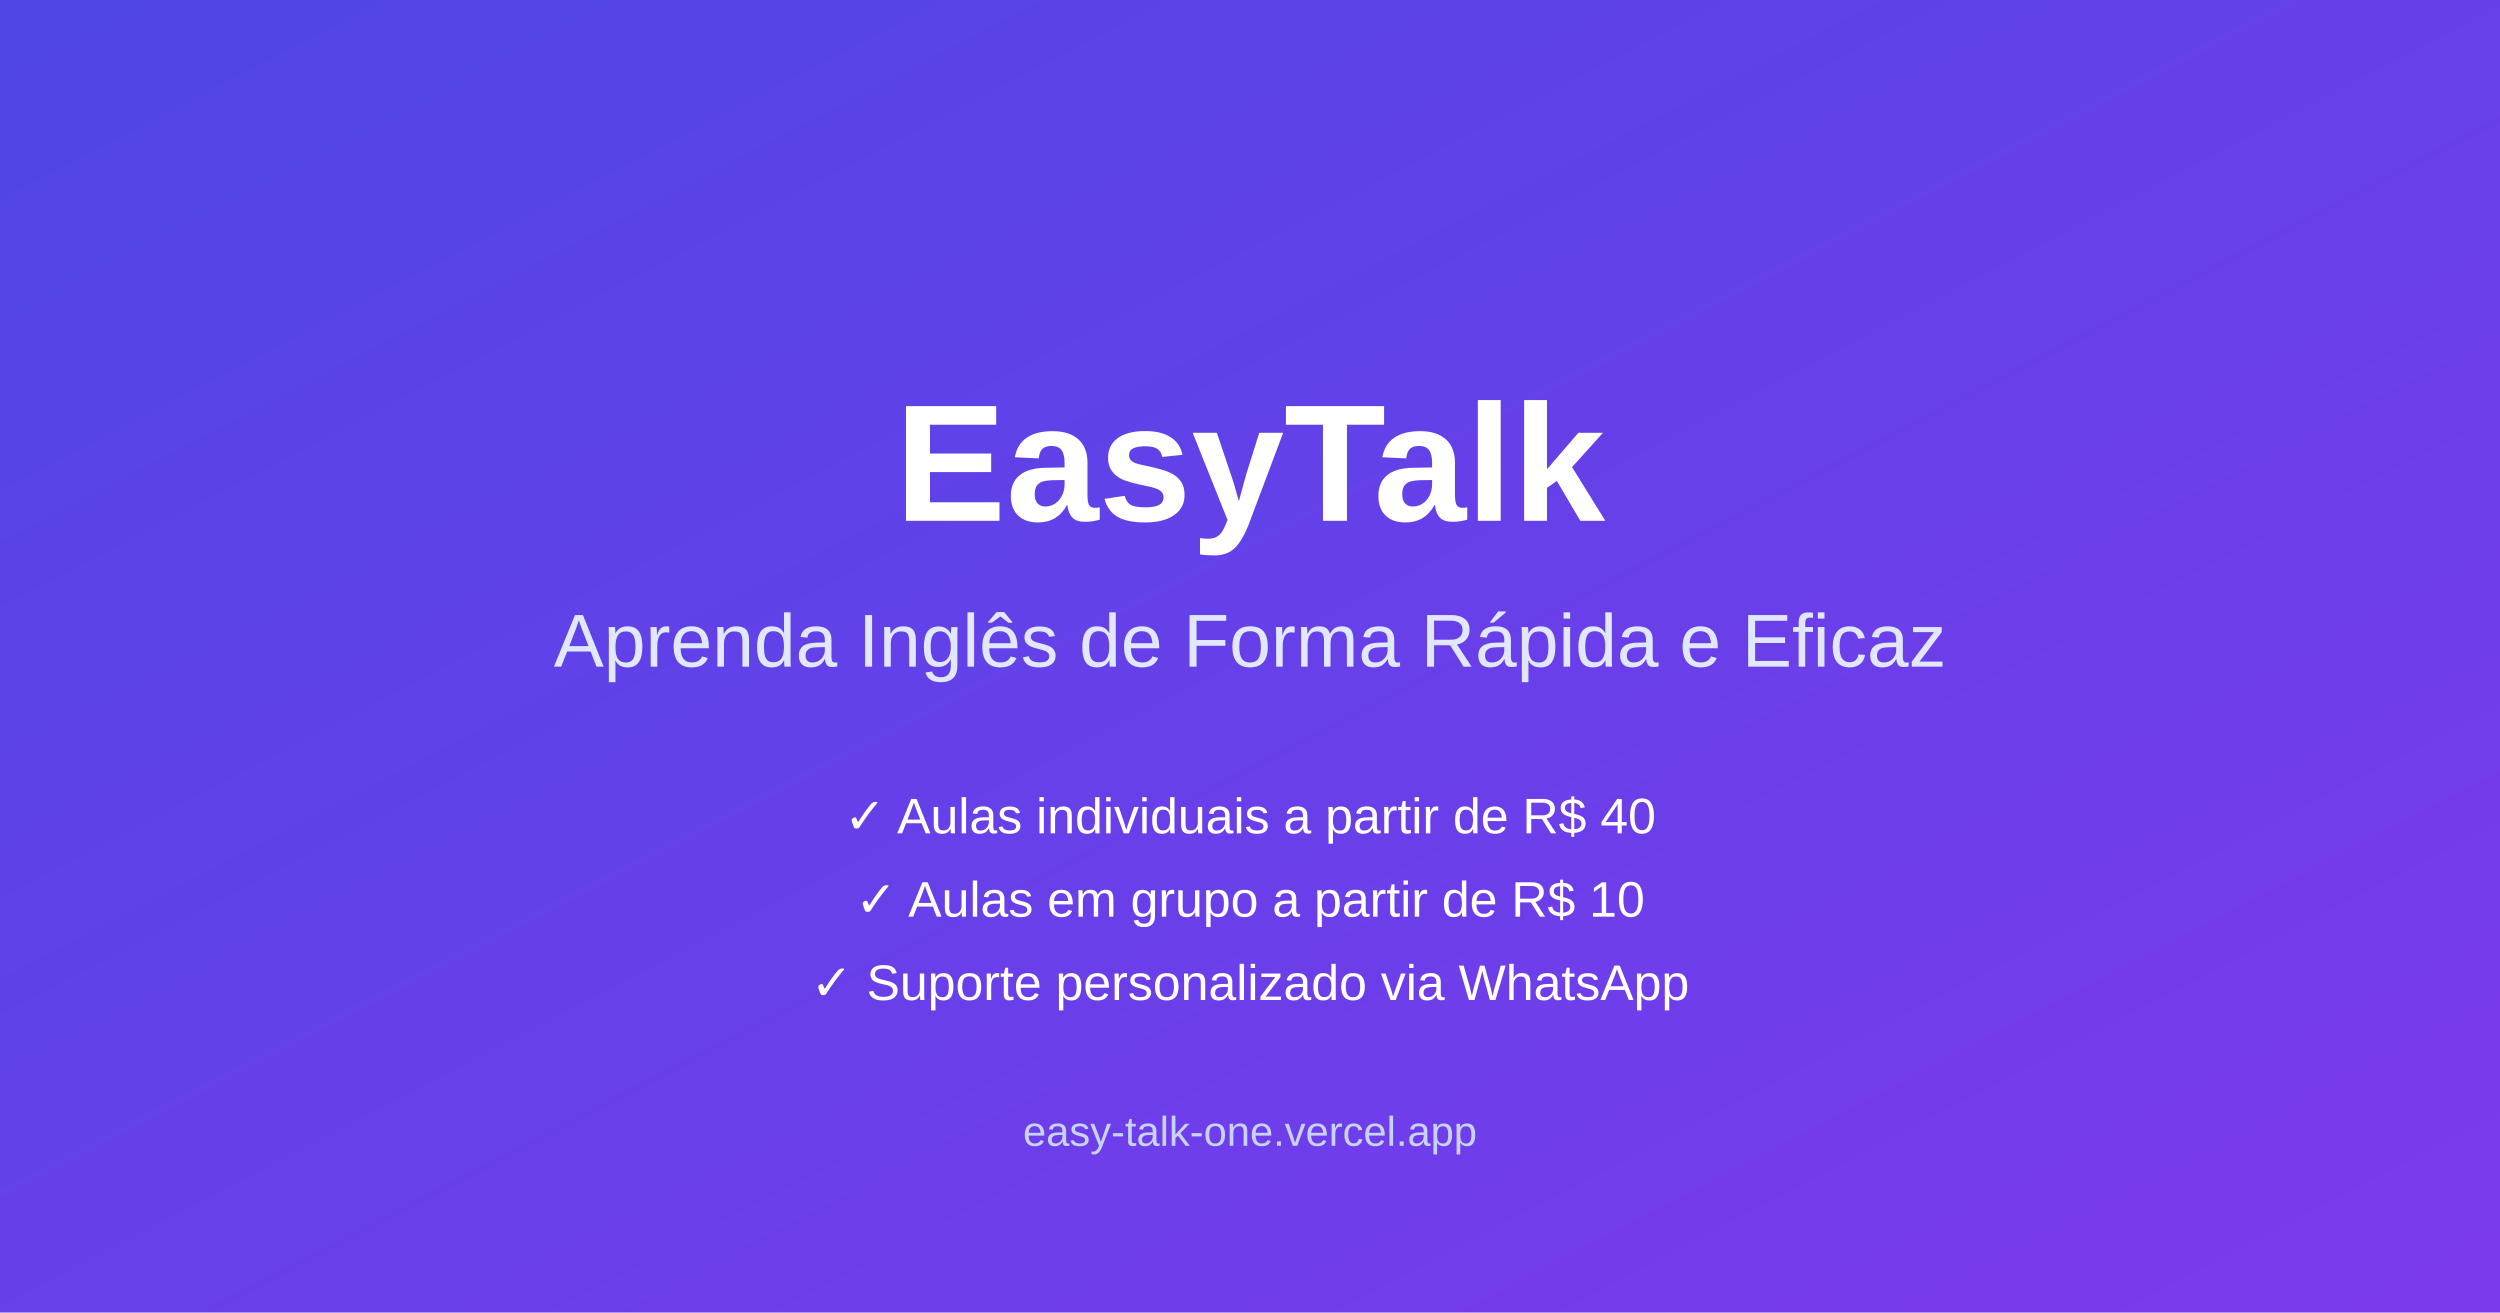
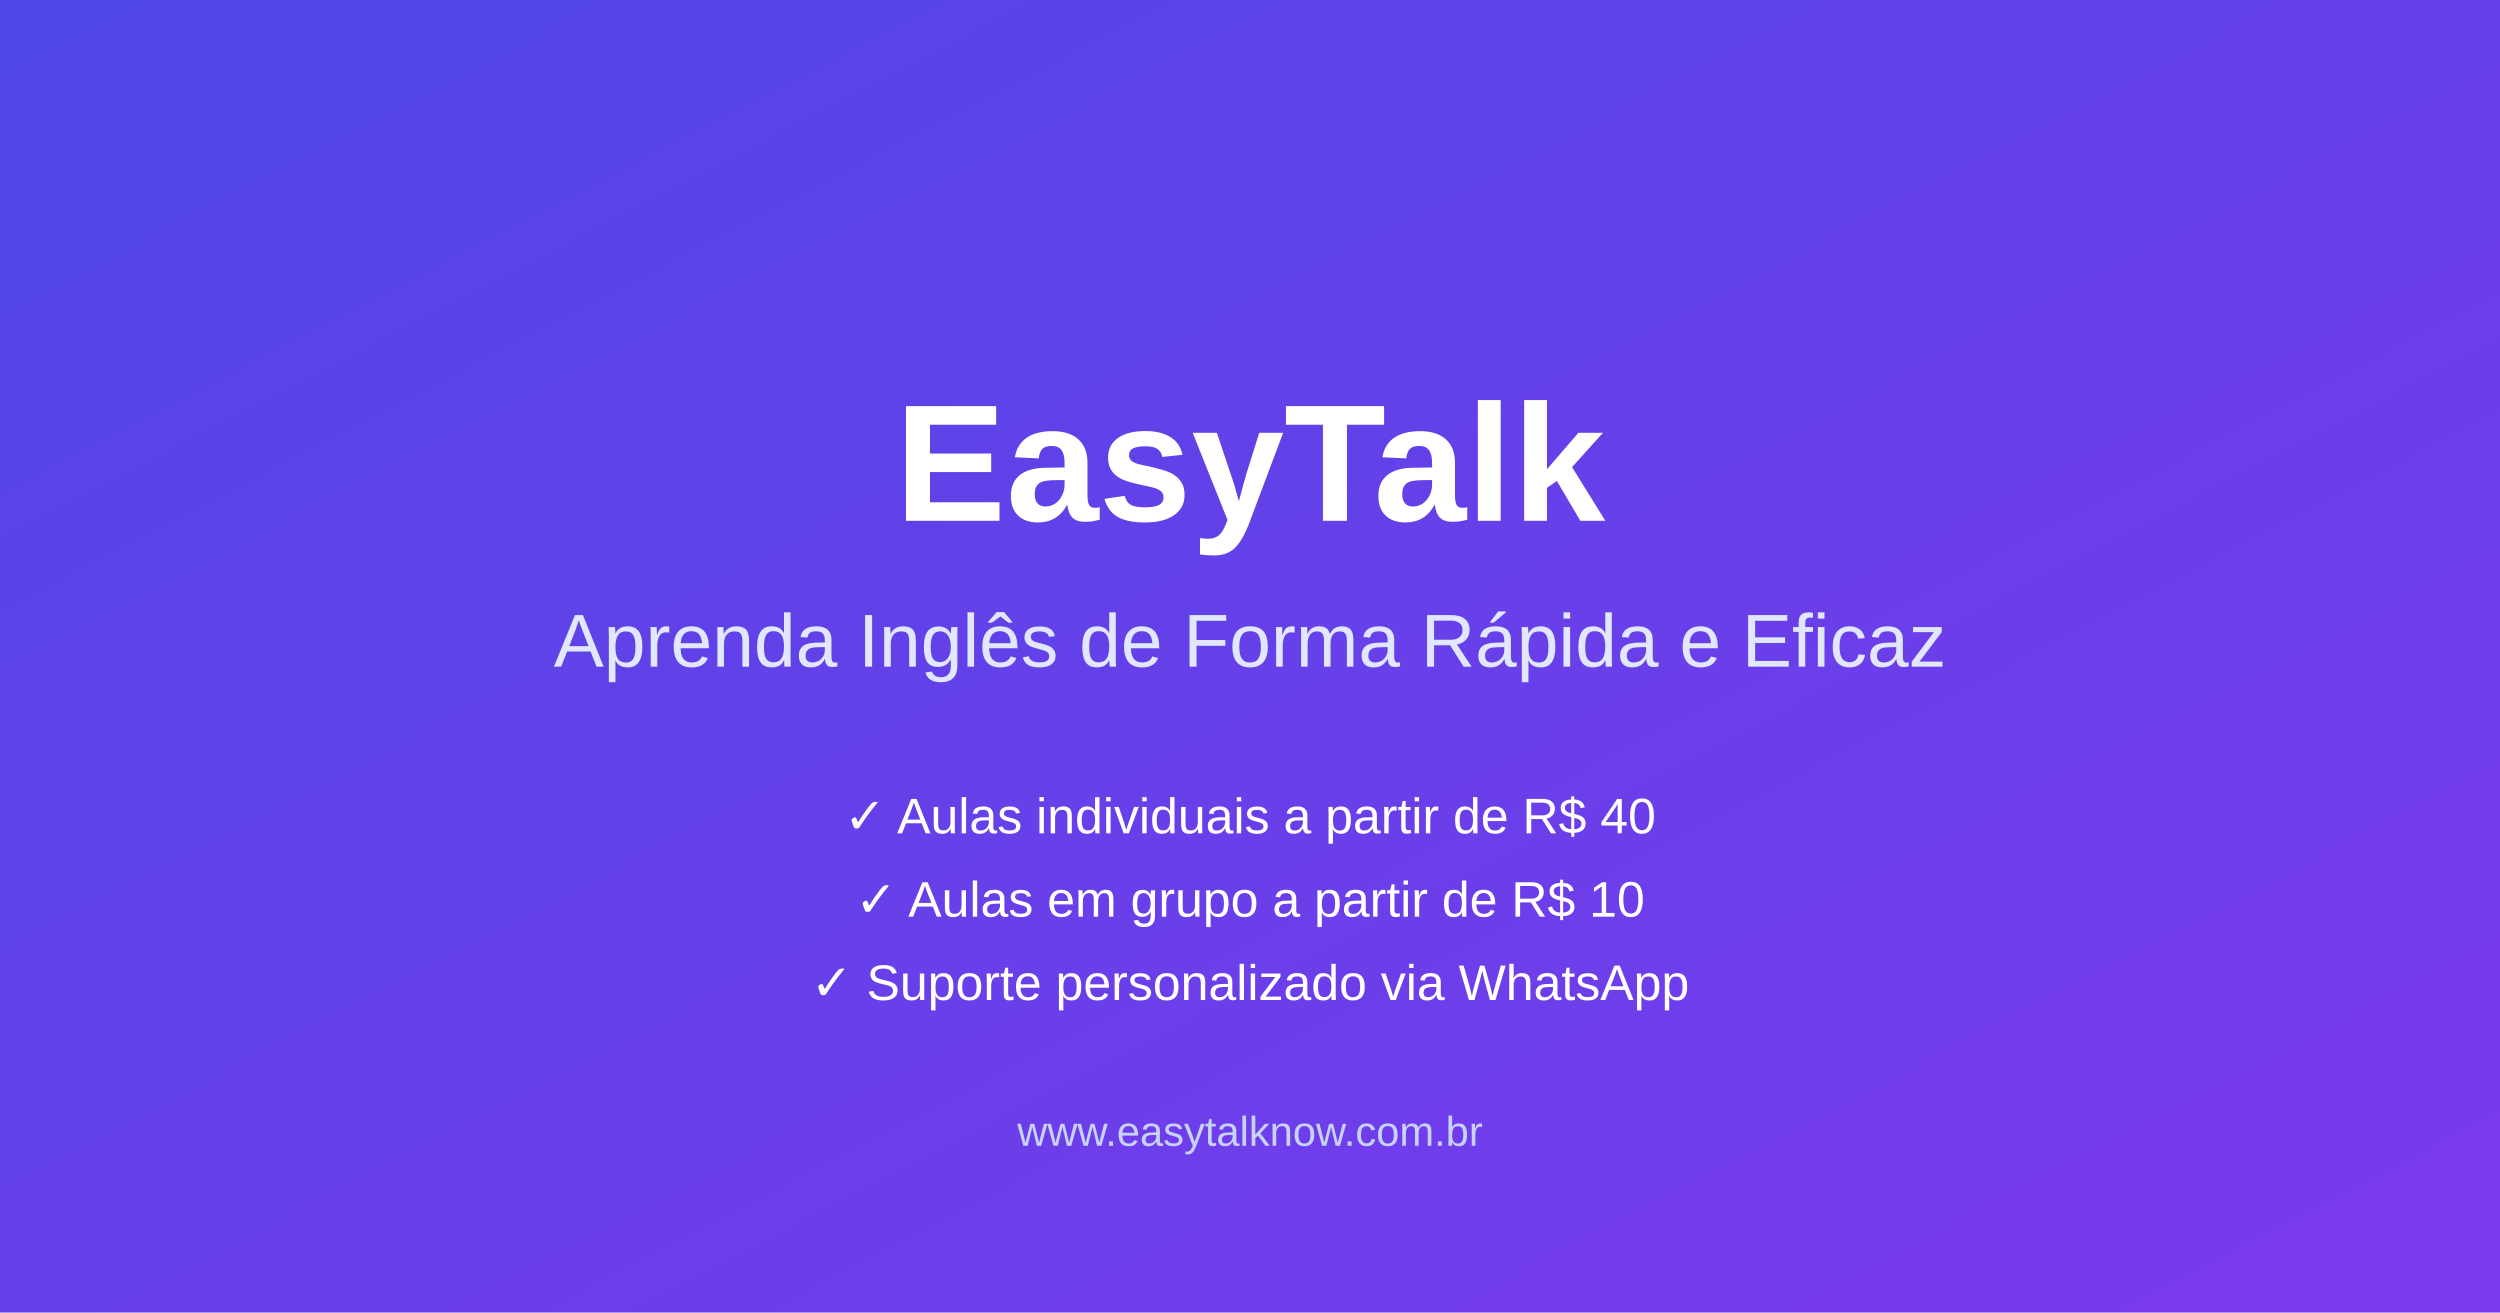
<svg xmlns="http://www.w3.org/2000/svg" width="1200" height="630">
  <defs>
    <linearGradient id="bgGradient" x1="0%" y1="0%" x2="100%" y2="100%">
      <stop offset="0%" style="stop-color:#4f46e5;stop-opacity:1" />
      <stop offset="100%" style="stop-color:#7c3aed;stop-opacity:1" />
    </linearGradient>
  </defs>
  <rect width="1200" height="630" fill="url(#bgGradient)" />
  <text x="600" y="250" font-family="Arial, sans-serif" font-size="80" font-weight="bold" text-anchor="middle" fill="white">
    EasyTalk
  </text>
  <text x="600" y="320" font-family="Arial, sans-serif" font-size="36" text-anchor="middle" fill="#e0e7ff">
    Aprenda Inglês de Forma Rápida e Eficaz
  </text>
  <text x="600" y="400" font-family="Arial, sans-serif" font-size="24" text-anchor="middle" fill="white">
    ✓ Aulas individuais a partir de R$ 40
  </text>
  <text x="600" y="440" font-family="Arial, sans-serif" font-size="24" text-anchor="middle" fill="white">
    ✓ Aulas em grupo a partir de R$ 10
  </text>
  <text x="600" y="480" font-family="Arial, sans-serif" font-size="24" text-anchor="middle" fill="white">
    ✓ Suporte personalizado via WhatsApp
  </text>
  <text x="600" y="550" font-family="Arial, sans-serif" font-size="20" text-anchor="middle" fill="#c7d2fe">
-     easy-talk-one.vercel.app
+     www.easytalknow.com.br
  </text>
</svg>
